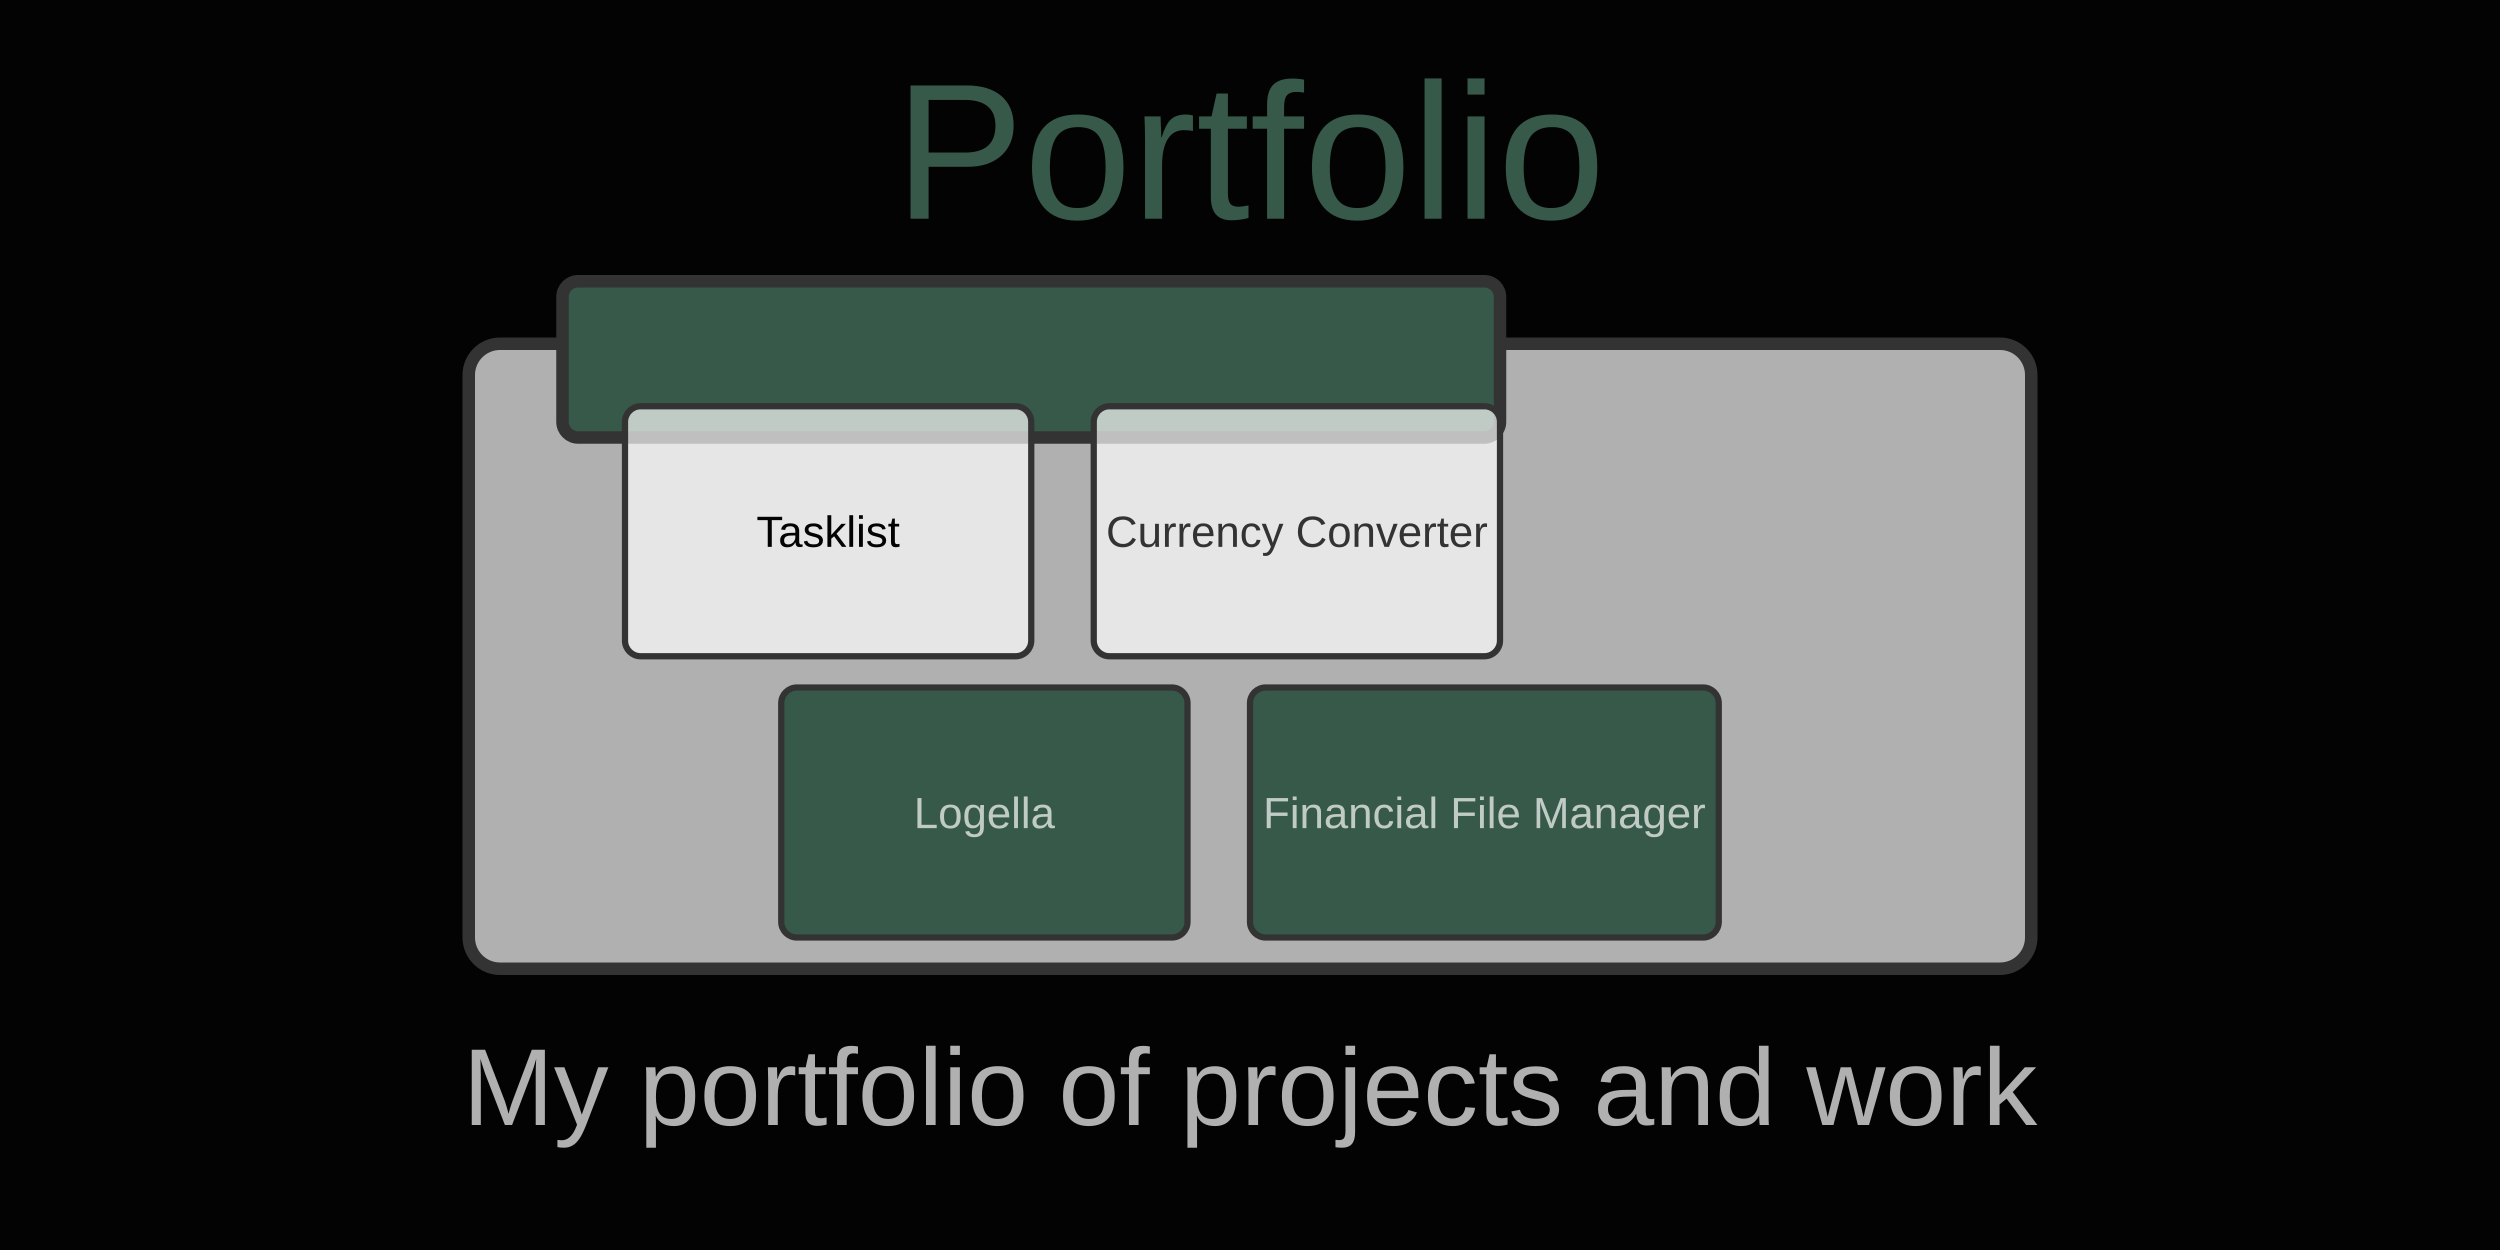
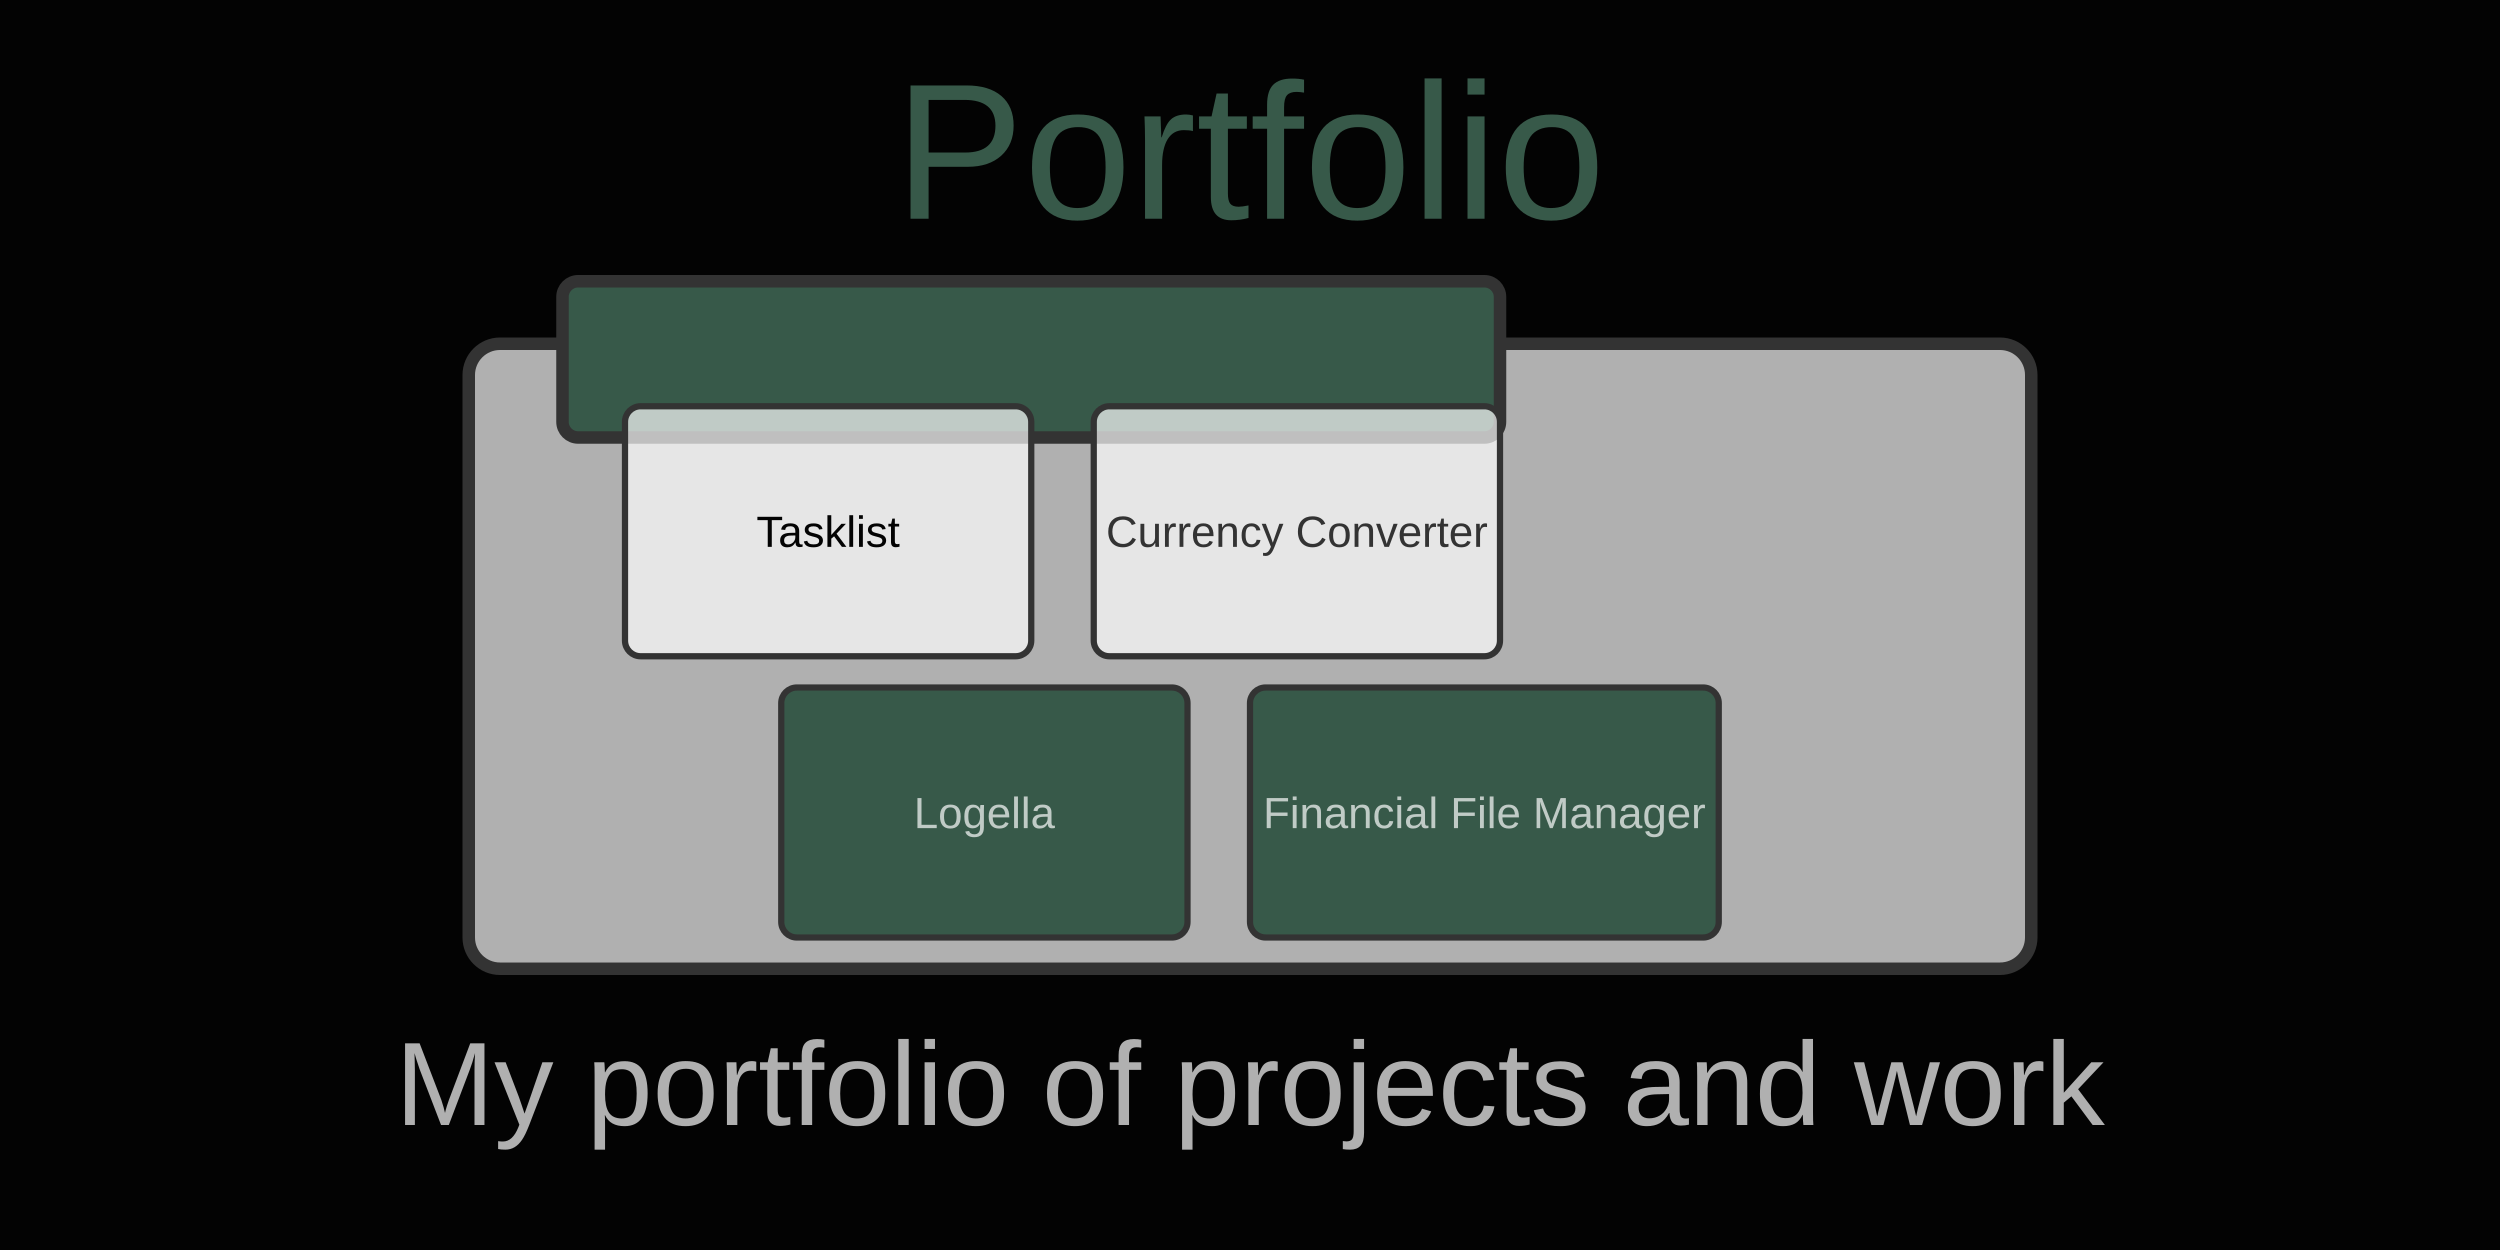
<svg xmlns="http://www.w3.org/2000/svg" width="800" height="400">
  <rect width="800" height="400" fill="#030303" />
  <rect x="150" y="110" width="500" height="200" fill="#ffffffaf" stroke="#333" stroke-width="4" rx="10" />
  <rect x="180" y="90" width="300" height="50" fill="#375949" stroke="#333" stroke-width="4" rx="5" />
  <rect x="200" y="130" width="130" height="80" fill="#ffffffaf" stroke="#333" stroke-width="2" rx="5" />
  <text x="265" y="175" text-anchor="middle" font-size="14" font-family="Arial, sans-serif" fill="#030303">
    Tasklist
  </text>
  <rect x="350" y="130" width="130" height="80" fill="#ffffffaf" stroke="#333" stroke-width="2" rx="5" />
  <text x="415" y="175" text-anchor="middle" font-size="14" font-family="Arial, sans-serif" fill="#333">
    Currency Converter
  </text>
  <rect x="250" y="220" width="130" height="80" fill="#375949" stroke="#333" stroke-width="2" rx="5" />
  <text x="315" y="265" text-anchor="middle" font-size="14" font-family="Arial, sans-serif" fill="#ffffffaf">
    Logella
  </text>
  <rect x="400" y="220" width="150" height="80" fill="#375949" stroke="#333" stroke-width="2" rx="5" />
  <text x="475" y="265" text-anchor="middle" font-size="14" font-family="Arial, sans-serif" fill="#ffffffaf">
    Financial File Manager
  </text>
  <text x="50%" y="70" text-anchor="middle" font-size="62" font-family="Arial, sans-serif" fill="#375949">
    Portfolio
  </text>
-   <text x="50%" y="360" text-anchor="middle" font-size="35" font-family="Arial, sans-serif" fill="#ffffffaf">
+   <text x="50%" y="360" text-anchor="middle" font-size="38" font-family="Arial, sans-serif" fill="#ffffffaf">
    My portfolio of projects and work
  </text>
</svg>
